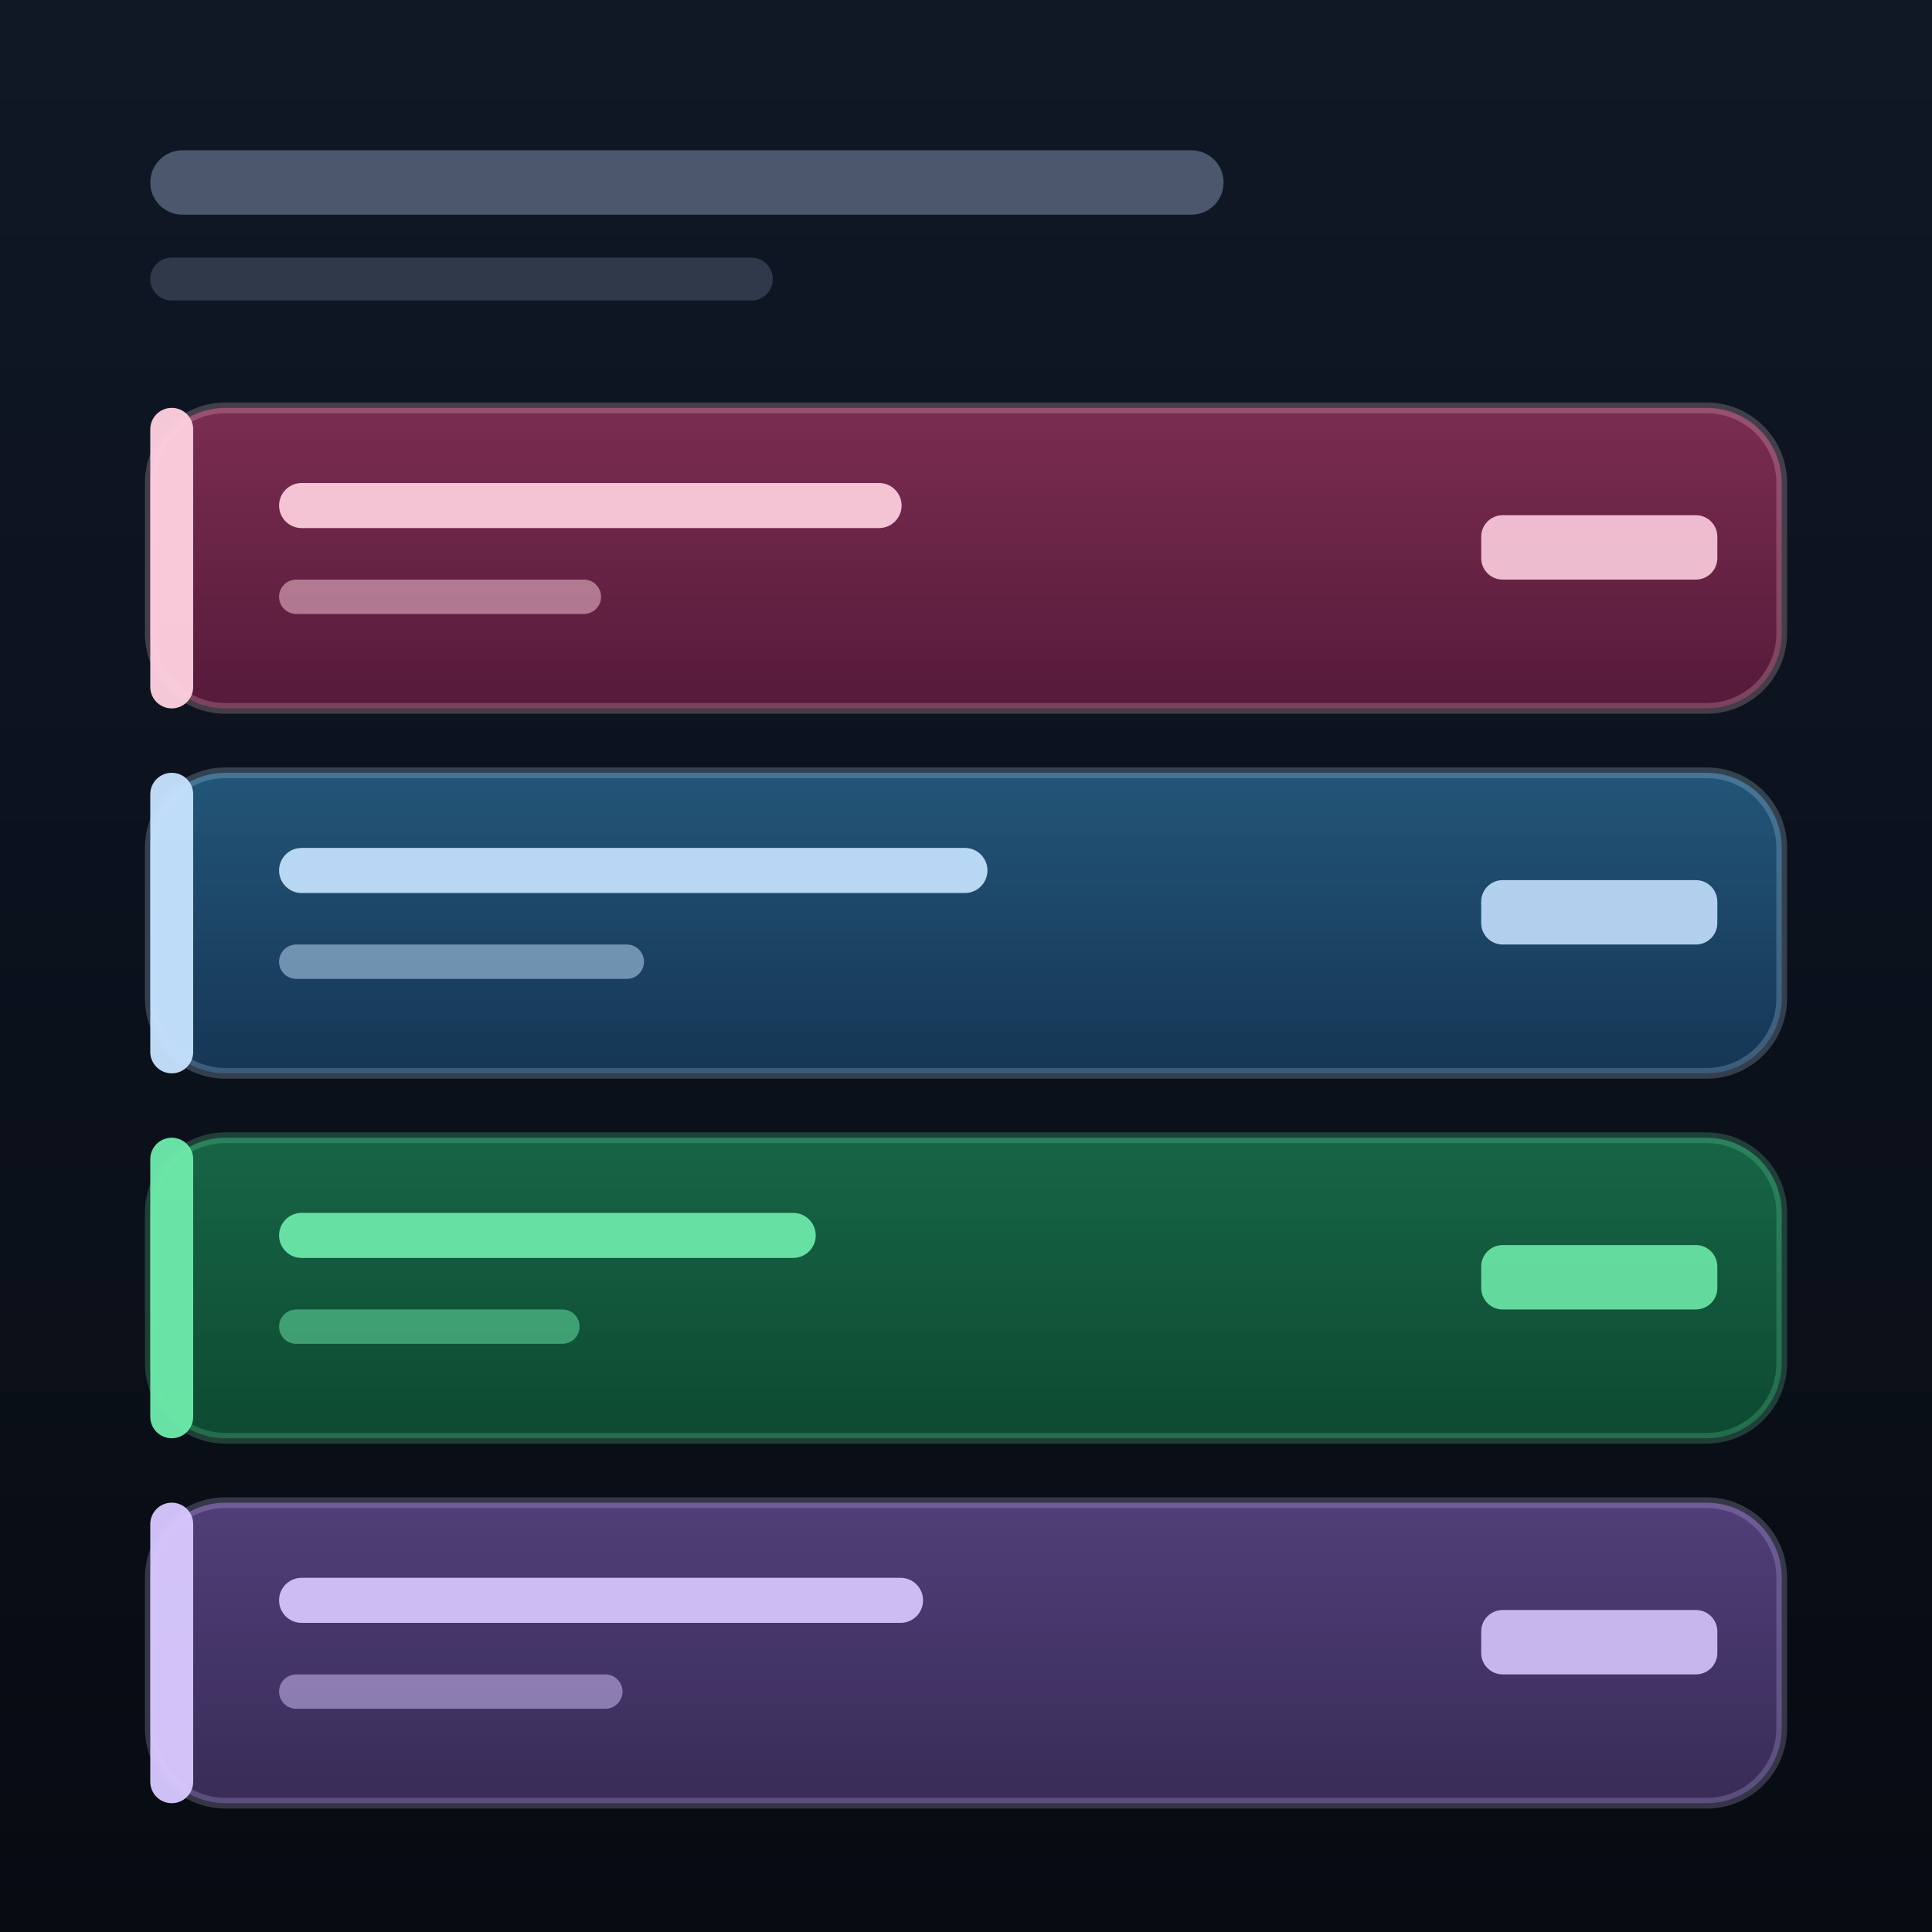
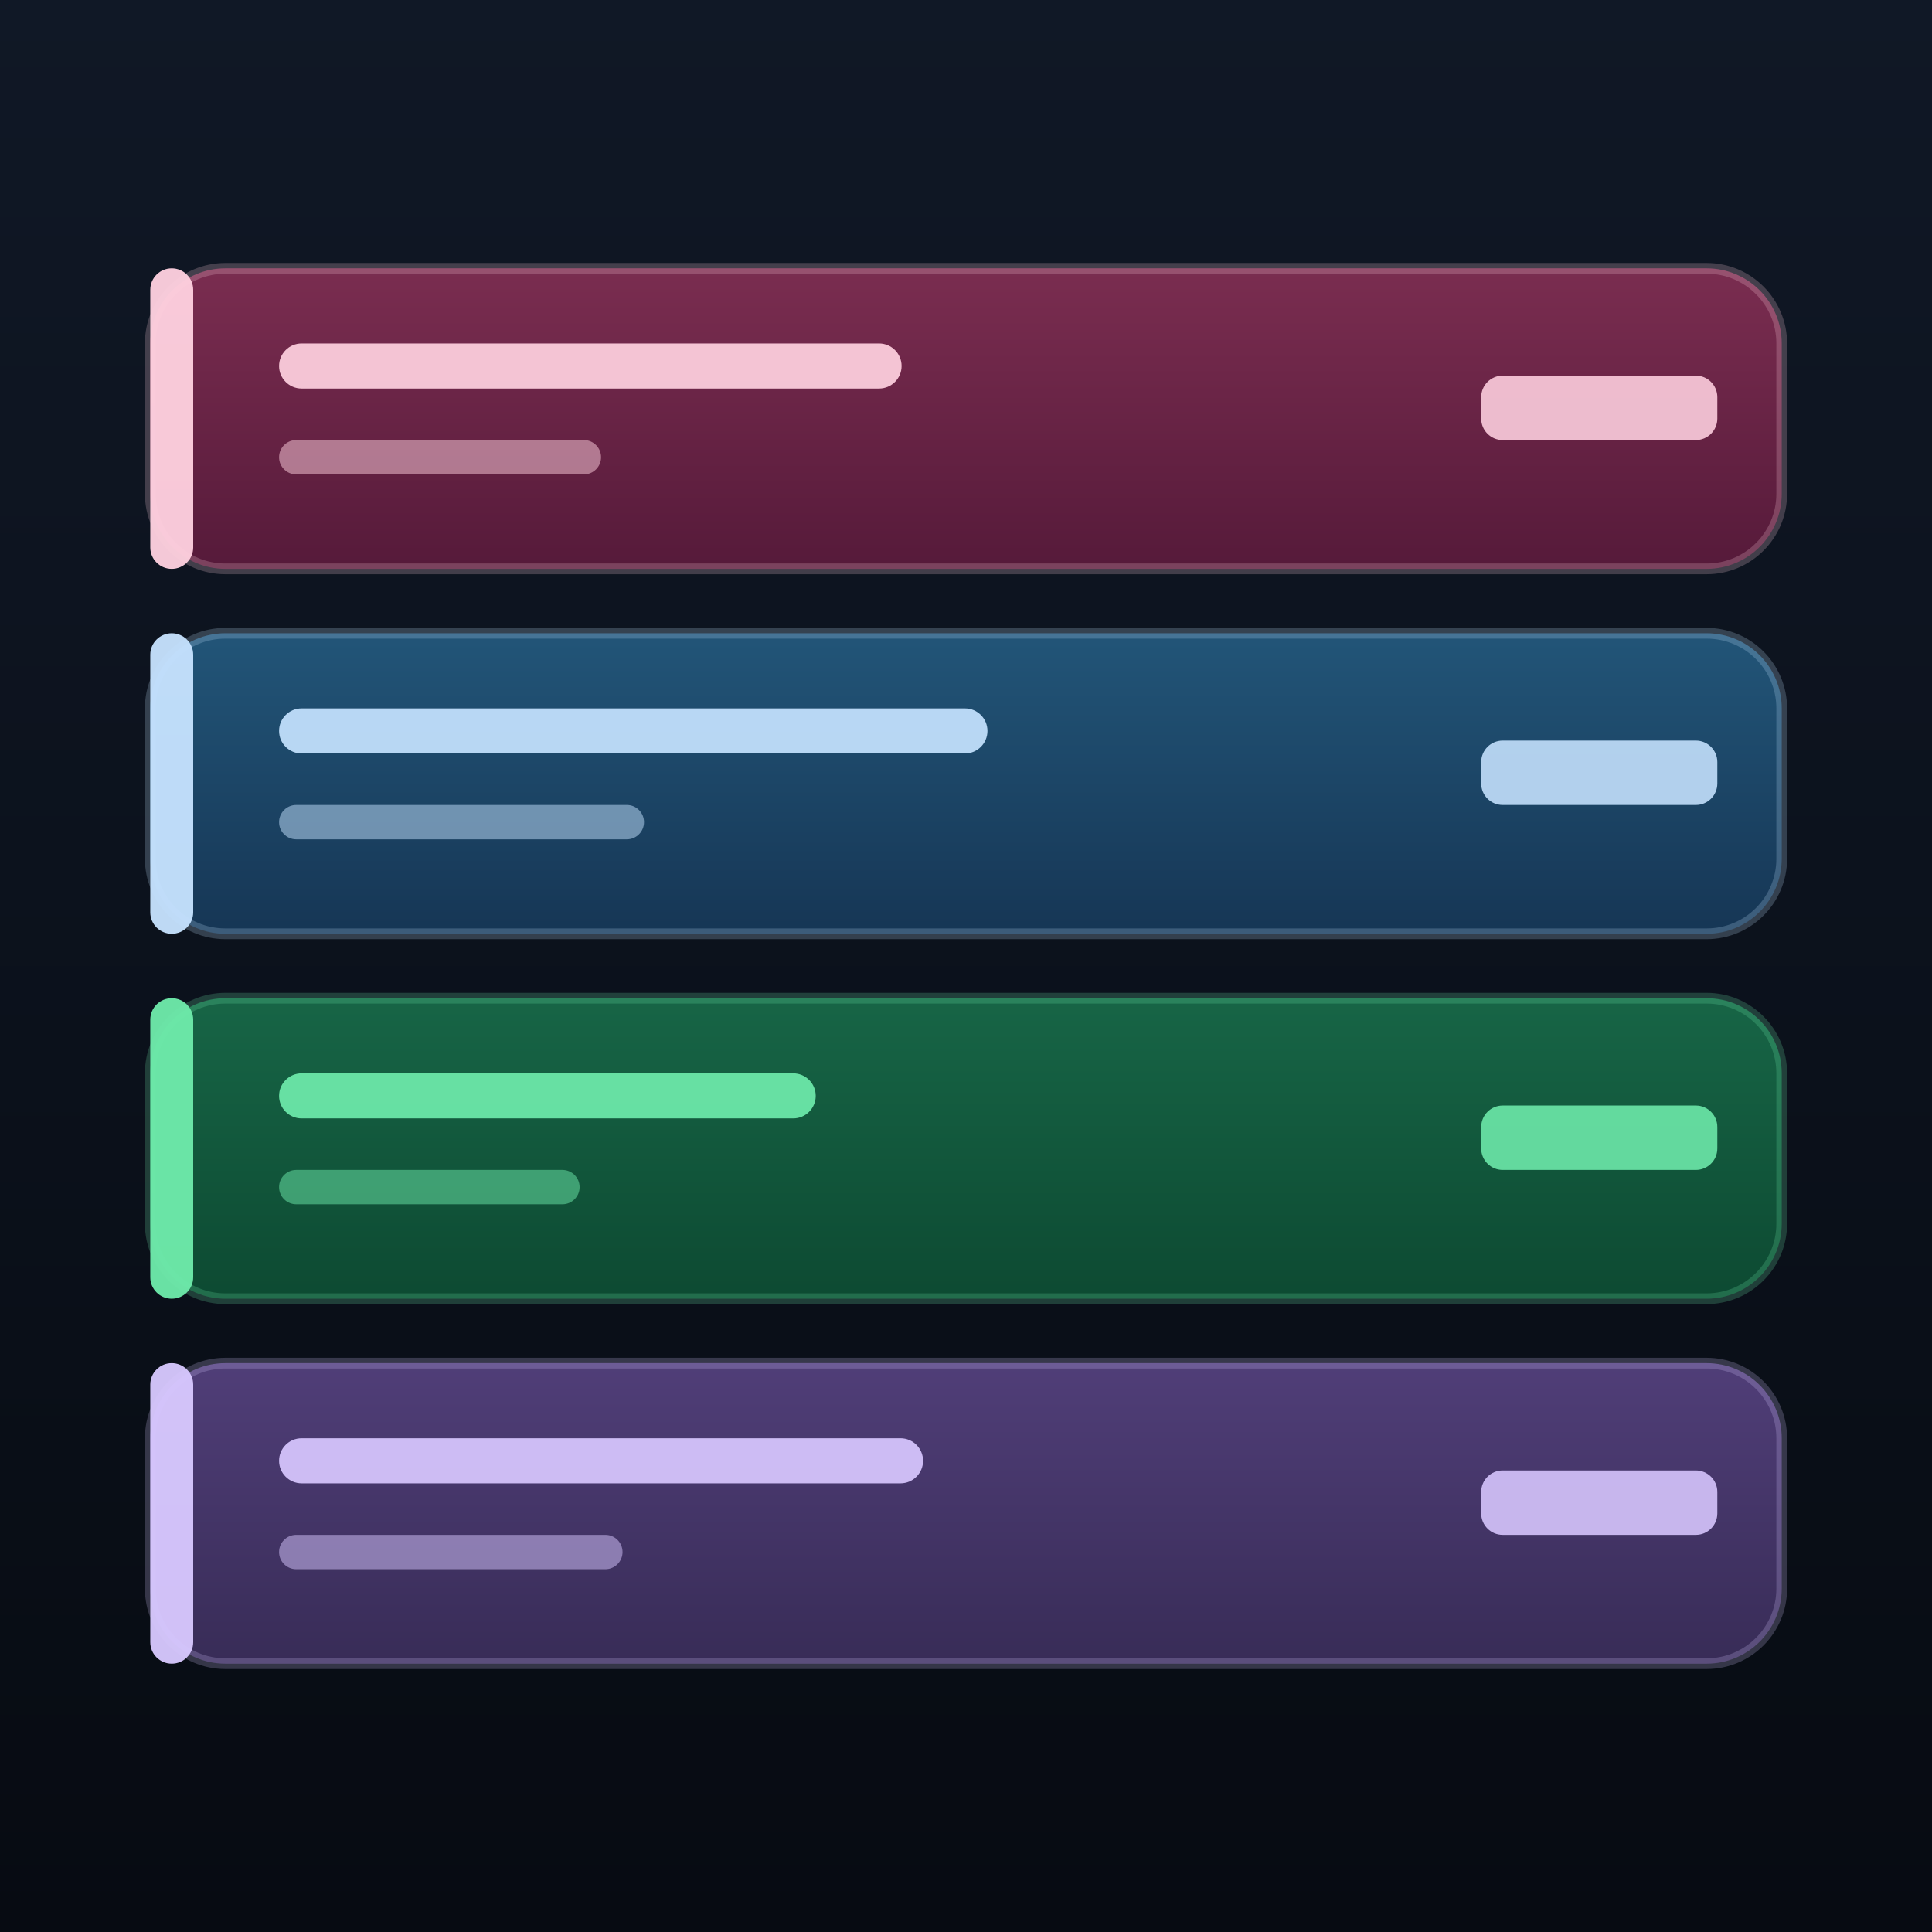
<svg xmlns="http://www.w3.org/2000/svg" width="180" height="180" viewBox="0 0 180 180">
  <defs>
    <linearGradient id="bg" x1="0" y1="0" x2="0" y2="1">
      <stop offset="0" stop-color="#101826" />
      <stop offset="1" stop-color="#070b12" />
    </linearGradient>
    <linearGradient id="rose" x1="0" y1="0" x2="0" y2="1">
      <stop offset="0" stop-color="#7a2d50" />
      <stop offset="1" stop-color="#561a3a" />
    </linearGradient>
    <linearGradient id="blue" x1="0" y1="0" x2="0" y2="1">
      <stop offset="0" stop-color="#225578" />
      <stop offset="1" stop-color="#163655" />
    </linearGradient>
    <linearGradient id="emerald" x1="0" y1="0" x2="0" y2="1">
      <stop offset="0" stop-color="#176546" />
      <stop offset="1" stop-color="#0d4a32" />
    </linearGradient>
    <linearGradient id="violet" x1="0" y1="0" x2="0" y2="1">
      <stop offset="0" stop-color="#503e78" />
      <stop offset="1" stop-color="#382c57" />
    </linearGradient>
  </defs>
  <rect width="180" height="180" fill="url(#bg)" />
-   <rect x="14" y="14" width="100" height="6" rx="3" fill="#6a7a92" opacity="0.65" />
-   <rect x="14" y="24" width="58" height="4" rx="2" fill="#6a7a92" opacity="0.35" />
  <g>
-     <rect x="14" y="38" width="152" height="28" rx="7" fill="url(#rose)" stroke="#ffd1e0" stroke-opacity="0.22" stroke-width="1" />
-     <rect x="14" y="38" width="4" height="28" rx="2" fill="#ffd1e0" opacity="0.95" />
-     <rect x="26" y="45" width="58" height="4.2" rx="2.1" fill="#ffd1e0" opacity="0.92" />
-     <rect x="26" y="54" width="30" height="3.2" rx="1.6" fill="#ffd1e0" opacity="0.5" />
-     <rect x="138" y="48" width="22" height="6" rx="2" fill="#ffd1e0" opacity="0.88" />
+     <rect x="14" y="25" width="152" height="28" rx="7" fill="url(#rose)" stroke="#ffd1e0" stroke-opacity="0.22" stroke-width="1" />
+     <rect x="14" y="25" width="4" height="28" rx="2" fill="#ffd1e0" opacity="0.95" />
+     <rect x="26" y="32" width="58" height="4.2" rx="2.1" fill="#ffd1e0" opacity="0.92" />
+     <rect x="26" y="41" width="30" height="3.2" rx="1.6" fill="#ffd1e0" opacity="0.5" />
+     <rect x="138" y="35" width="22" height="6" rx="2" fill="#ffd1e0" opacity="0.88" />
  </g>
  <g>
-     <rect x="14" y="72" width="152" height="28" rx="7" fill="url(#blue)" stroke="#c6e3ff" stroke-opacity="0.22" stroke-width="1" />
-     <rect x="14" y="72" width="4" height="28" rx="2" fill="#c6e3ff" opacity="0.95" />
-     <rect x="26" y="79" width="66" height="4.2" rx="2.1" fill="#c6e3ff" opacity="0.92" />
-     <rect x="26" y="88" width="34" height="3.2" rx="1.6" fill="#c6e3ff" opacity="0.5" />
-     <rect x="138" y="82" width="22" height="6" rx="2" fill="#c6e3ff" opacity="0.88" />
+     <rect x="14" y="59" width="152" height="28" rx="7" fill="url(#blue)" stroke="#c6e3ff" stroke-opacity="0.22" stroke-width="1" />
+     <rect x="14" y="59" width="4" height="28" rx="2" fill="#c6e3ff" opacity="0.95" />
+     <rect x="26" y="66" width="66" height="4.2" rx="2.1" fill="#c6e3ff" opacity="0.92" />
+     <rect x="26" y="75" width="34" height="3.2" rx="1.6" fill="#c6e3ff" opacity="0.5" />
+     <rect x="138" y="69" width="22" height="6" rx="2" fill="#c6e3ff" opacity="0.88" />
  </g>
  <g>
-     <rect x="14" y="106" width="152" height="28" rx="7" fill="url(#emerald)" stroke="#6eebab" stroke-opacity="0.22" stroke-width="1" />
-     <rect x="14" y="106" width="4" height="28" rx="2" fill="#6eebab" opacity="0.95" />
-     <rect x="26" y="113" width="50" height="4.2" rx="2.1" fill="#6eebab" opacity="0.92" />
-     <rect x="26" y="122" width="28" height="3.2" rx="1.6" fill="#6eebab" opacity="0.5" />
-     <rect x="138" y="116" width="22" height="6" rx="2" fill="#6eebab" opacity="0.88" />
+     <rect x="14" y="93" width="152" height="28" rx="7" fill="url(#emerald)" stroke="#6eebab" stroke-opacity="0.22" stroke-width="1" />
+     <rect x="14" y="93" width="4" height="28" rx="2" fill="#6eebab" opacity="0.95" />
+     <rect x="26" y="100" width="50" height="4.2" rx="2.1" fill="#6eebab" opacity="0.92" />
+     <rect x="26" y="109" width="28" height="3.2" rx="1.6" fill="#6eebab" opacity="0.5" />
+     <rect x="138" y="103" width="22" height="6" rx="2" fill="#6eebab" opacity="0.88" />
  </g>
  <g>
-     <rect x="14" y="140" width="152" height="28" rx="7" fill="url(#violet)" stroke="#d8c8ff" stroke-opacity="0.22" stroke-width="1" />
-     <rect x="14" y="140" width="4" height="28" rx="2" fill="#d8c8ff" opacity="0.95" />
-     <rect x="26" y="147" width="60" height="4.2" rx="2.1" fill="#d8c8ff" opacity="0.92" />
-     <rect x="26" y="156" width="32" height="3.2" rx="1.6" fill="#d8c8ff" opacity="0.5" />
-     <rect x="138" y="150" width="22" height="6" rx="2" fill="#d8c8ff" opacity="0.88" />
+     <rect x="14" y="127" width="152" height="28" rx="7" fill="url(#violet)" stroke="#d8c8ff" stroke-opacity="0.22" stroke-width="1" />
+     <rect x="14" y="127" width="4" height="28" rx="2" fill="#d8c8ff" opacity="0.95" />
+     <rect x="26" y="134" width="60" height="4.2" rx="2.1" fill="#d8c8ff" opacity="0.92" />
+     <rect x="26" y="143" width="32" height="3.2" rx="1.6" fill="#d8c8ff" opacity="0.5" />
+     <rect x="138" y="137" width="22" height="6" rx="2" fill="#d8c8ff" opacity="0.88" />
  </g>
</svg>
